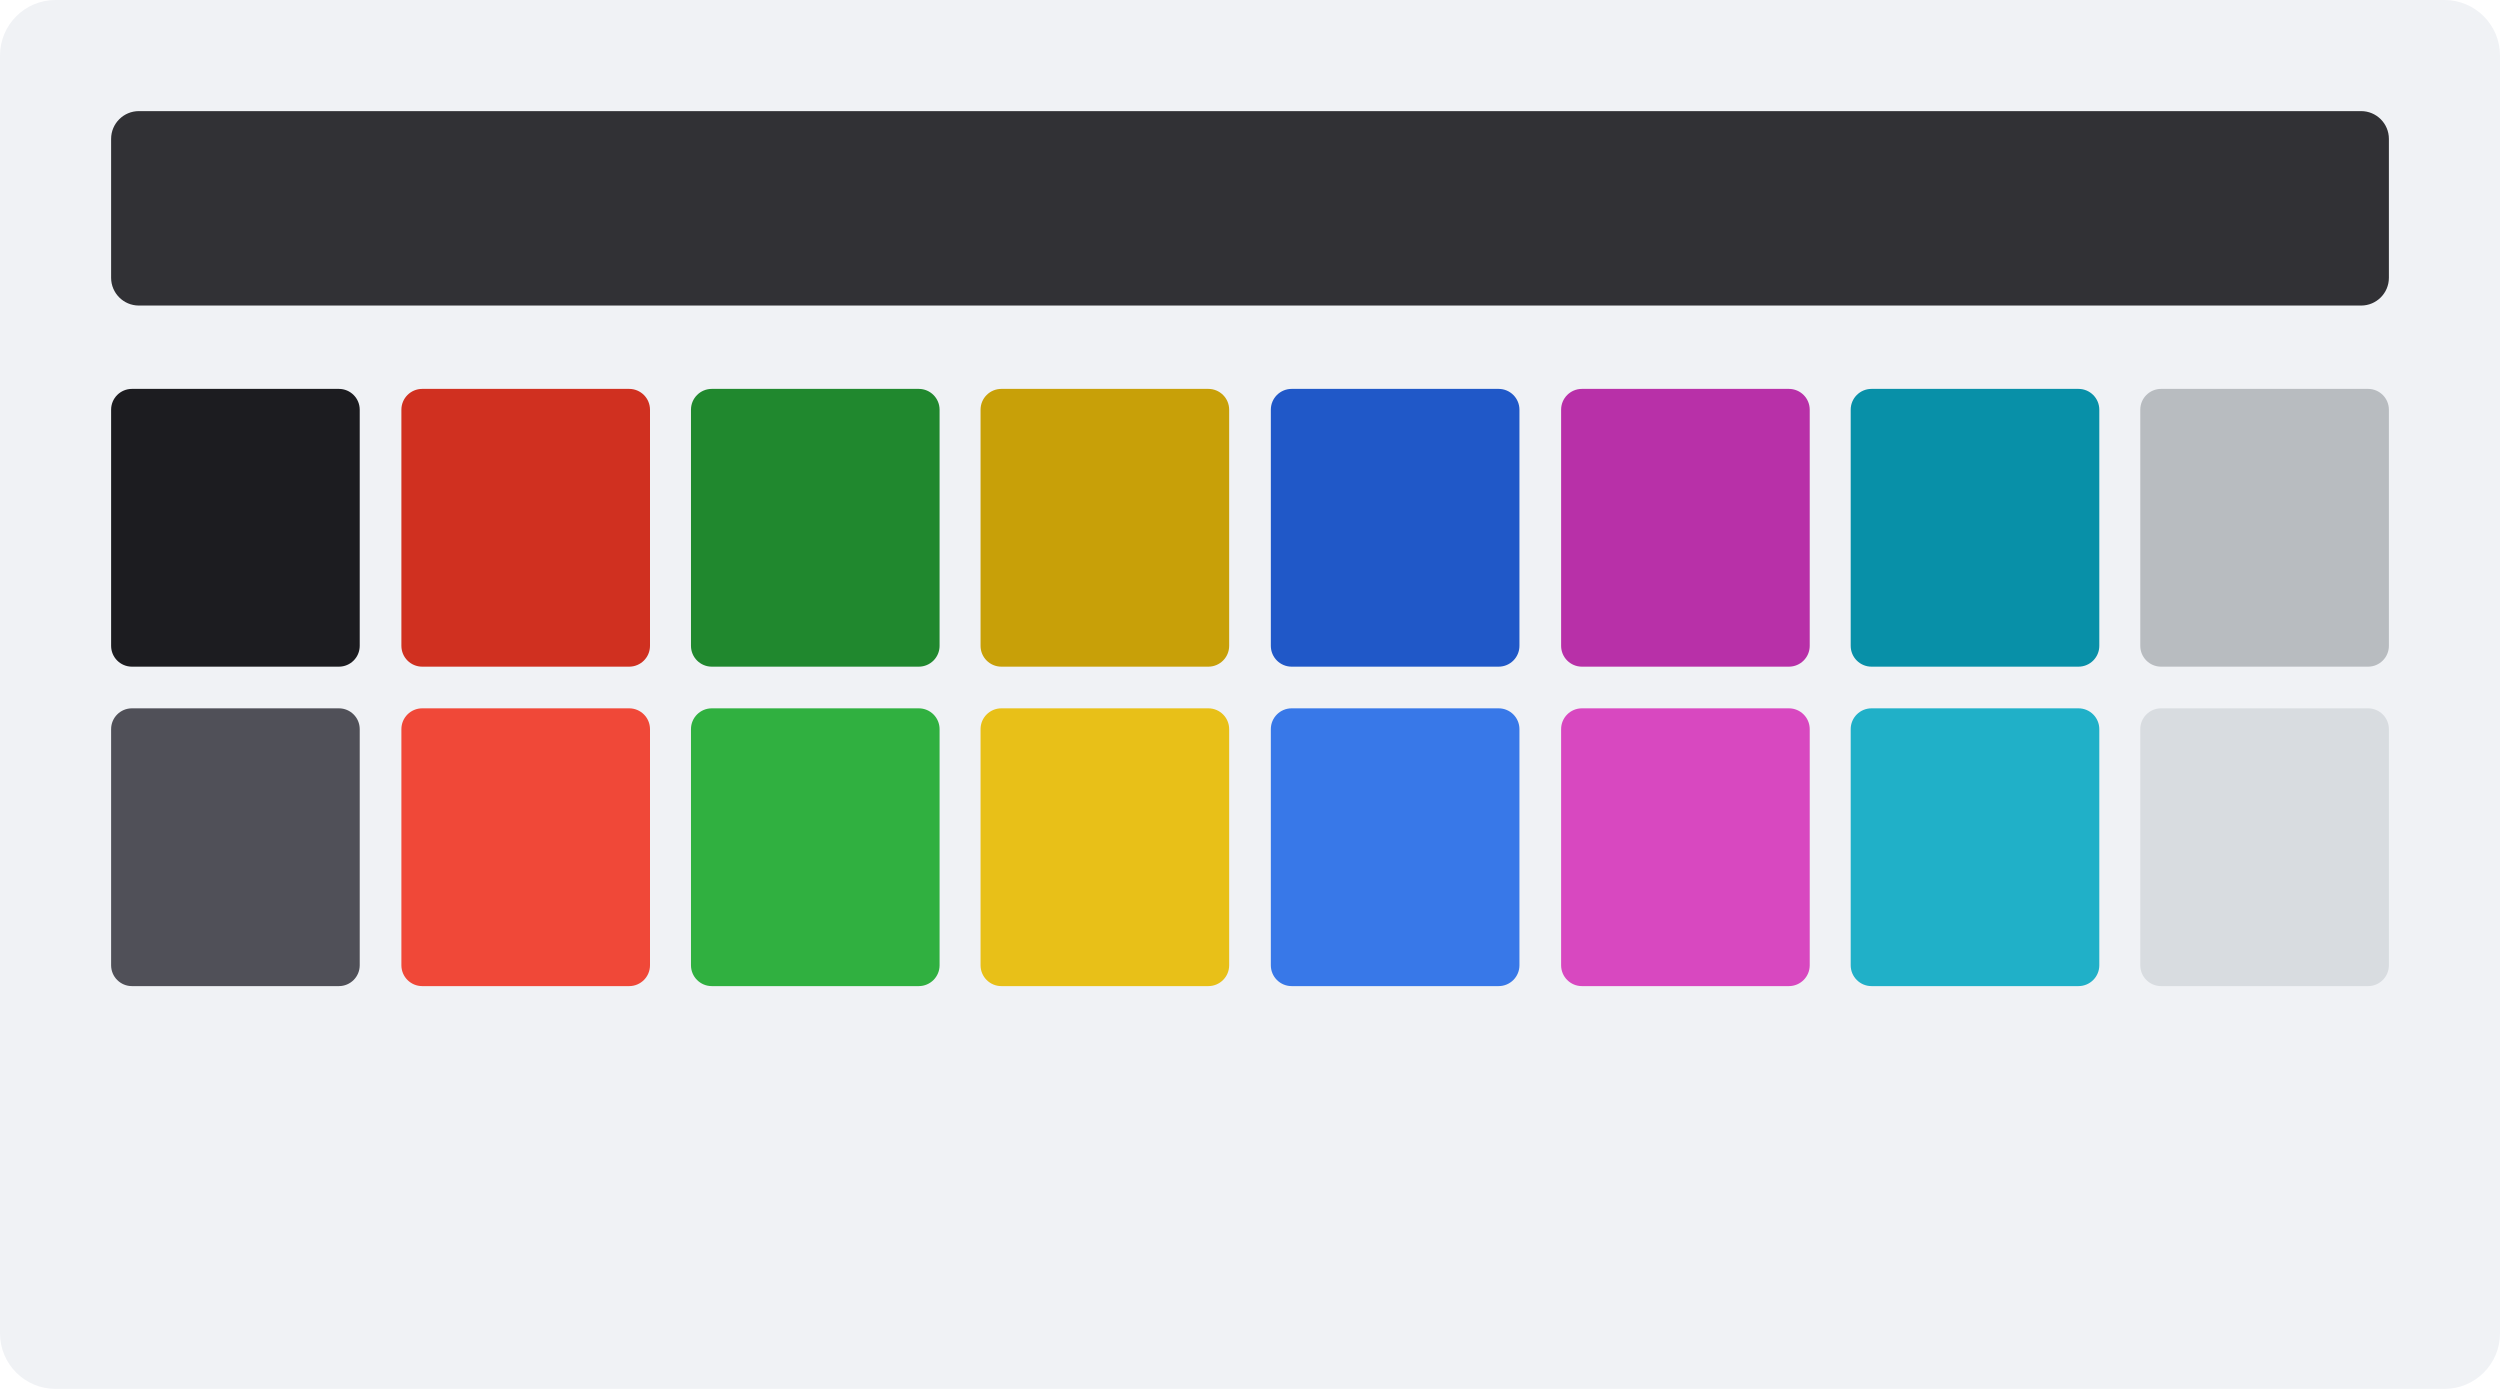
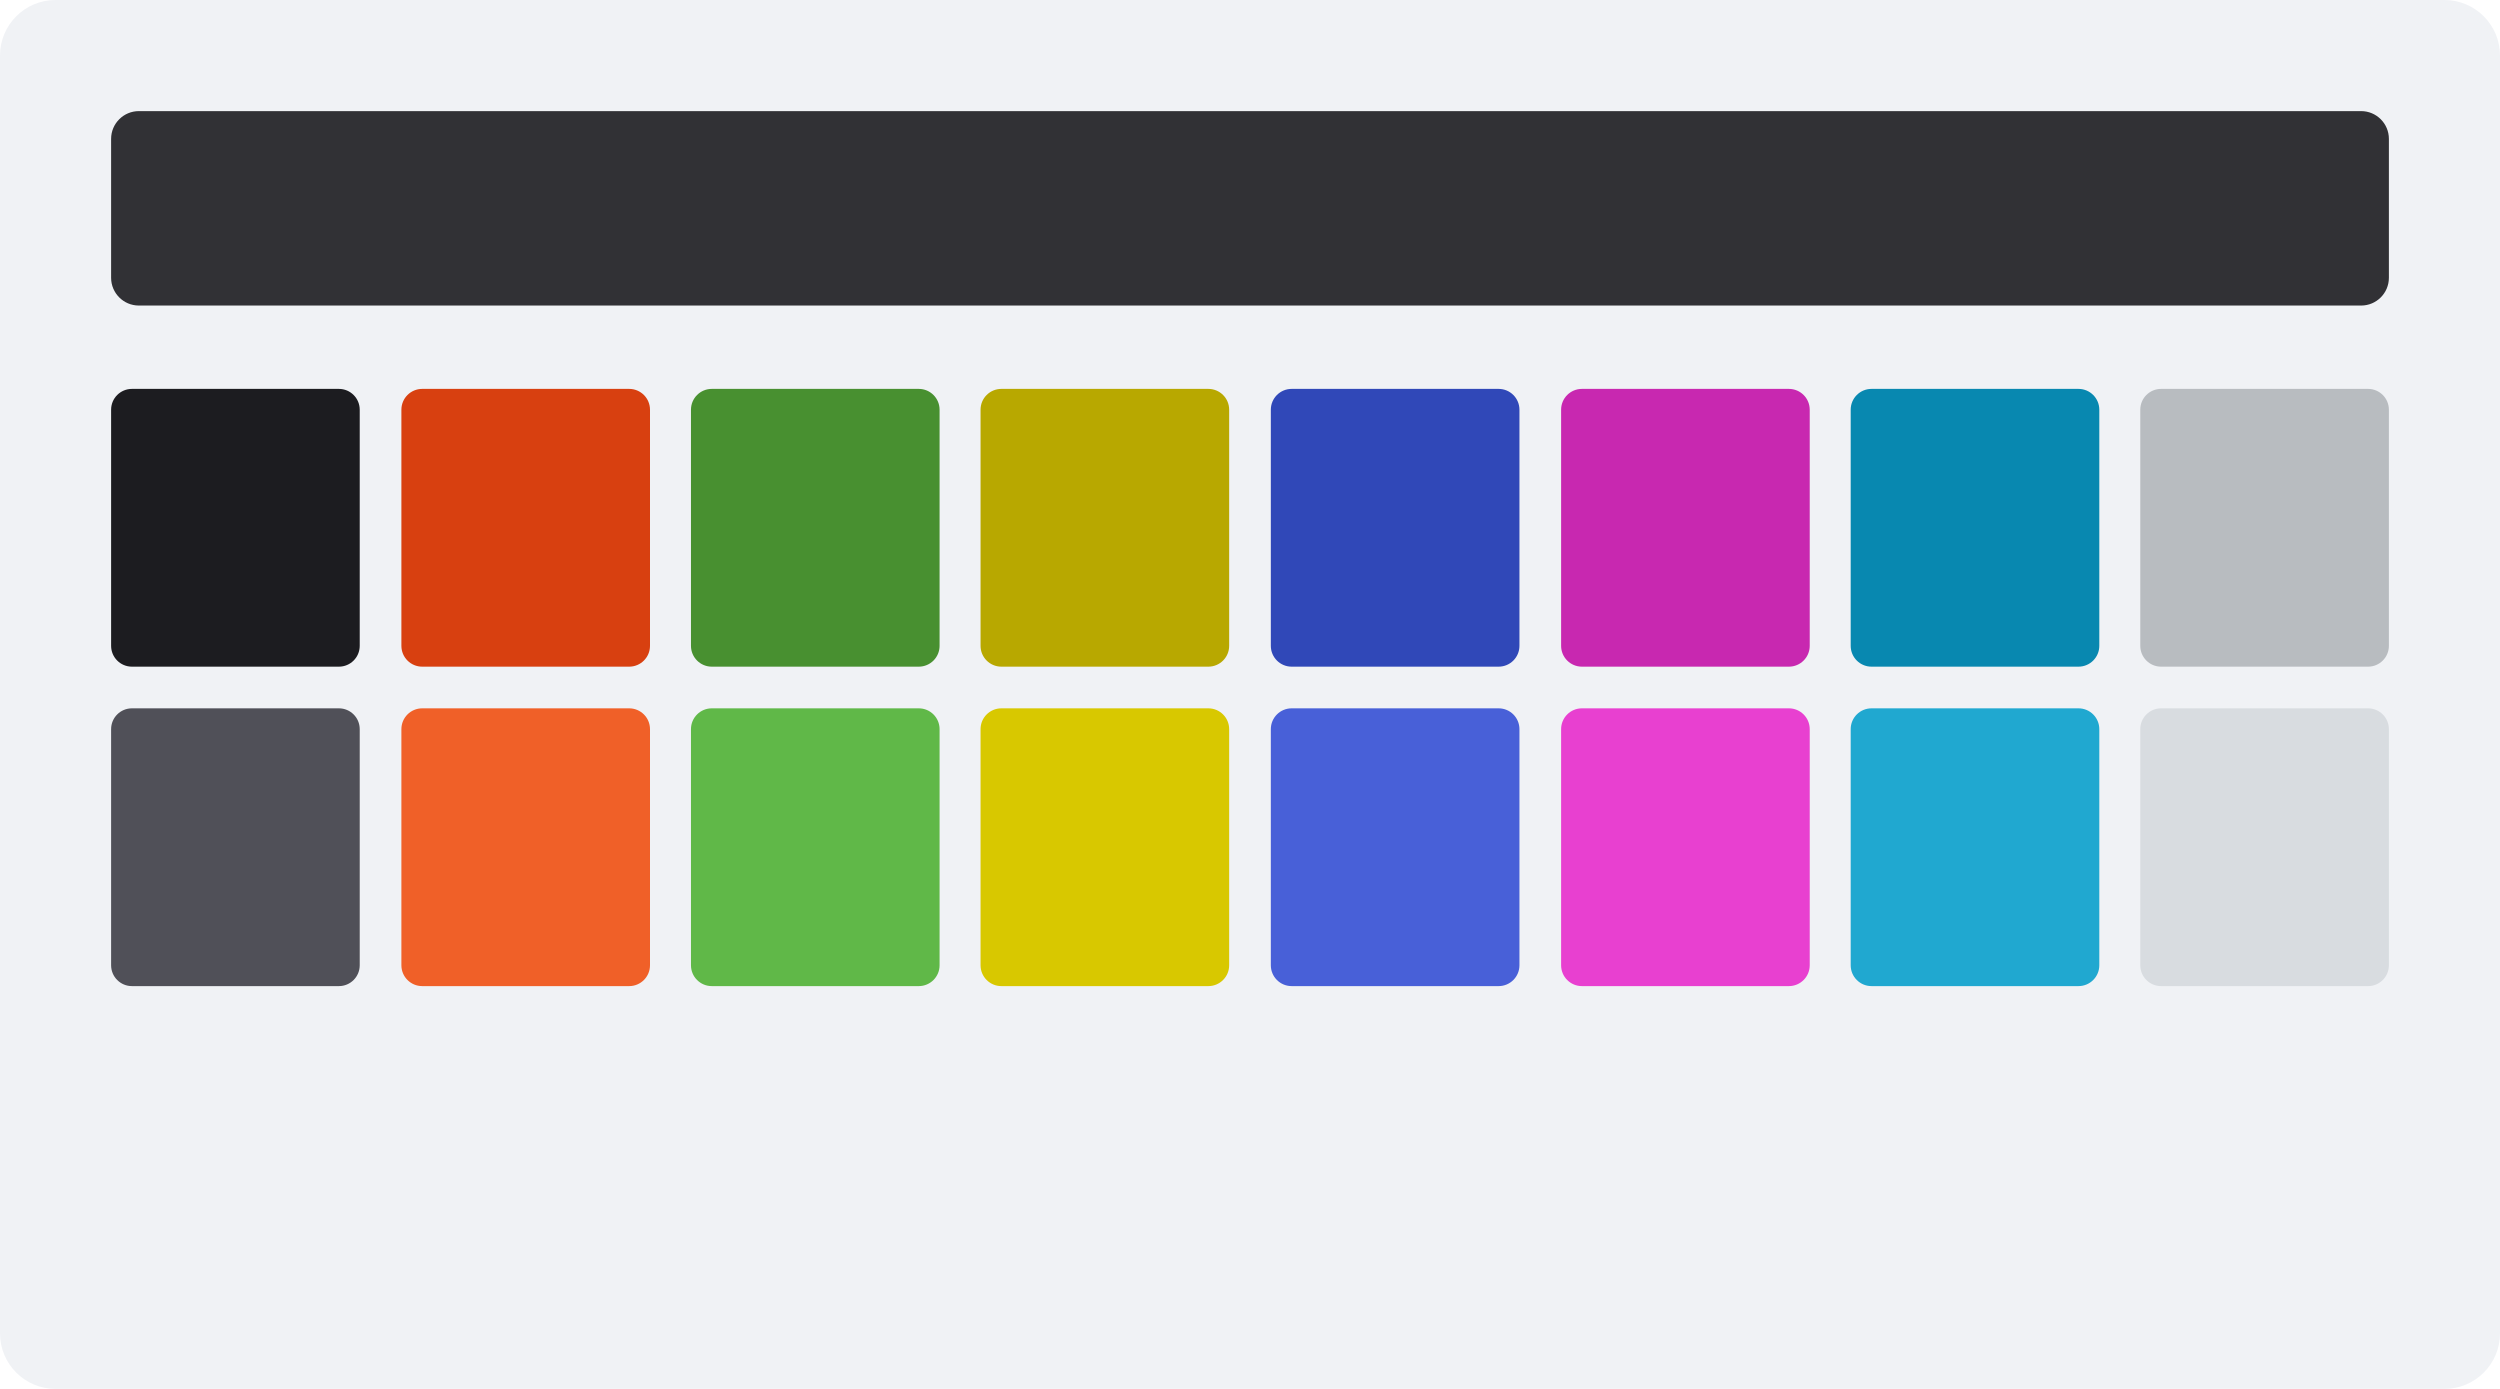
<svg xmlns="http://www.w3.org/2000/svg" width="360" height="200" viewBox="0 0 360 200">
  <rect width="360" height="200" rx="8" fill="#f0f2f5" />
  <rect x="16" y="16" width="328" height="28" rx="4" fill="#1c1c20" opacity="0.9" />
  <rect x="16.0" y="56" width="35.8" height="40" rx="3" fill="#1c1c20" />
-   <rect x="57.8" y="56" width="35.8" height="40" rx="3" fill="#d03020" />
-   <rect x="99.5" y="56" width="35.8" height="40" rx="3" fill="#20882e" />
-   <rect x="141.2" y="56" width="35.8" height="40" rx="3" fill="#c8a008" />
-   <rect x="183.0" y="56" width="35.8" height="40" rx="3" fill="#2058c8" />
-   <rect x="224.8" y="56" width="35.8" height="40" rx="3" fill="#b830a8" />
-   <rect x="266.5" y="56" width="35.8" height="40" rx="3" fill="#0890a8" />
+   <rect x="57.8" y="56" width="35.8" height="40" rx="3" fill="#d84010" />
+   <rect x="99.5" y="56" width="35.8" height="40" rx="3" fill="#489030" />
+   <rect x="141.2" y="56" width="35.8" height="40" rx="3" fill="#b8a800" />
+   <rect x="183.0" y="56" width="35.8" height="40" rx="3" fill="#3048b8" />
+   <rect x="224.8" y="56" width="35.8" height="40" rx="3" fill="#c828b0" />
+   <rect x="266.5" y="56" width="35.8" height="40" rx="3" fill="#0888b0" />
  <rect x="308.2" y="56" width="35.8" height="40" rx="3" fill="#b8bcc0" />
  <rect x="16.0" y="102" width="35.8" height="40" rx="3" fill="#505058" />
-   <rect x="57.8" y="102" width="35.8" height="40" rx="3" fill="#f04838" />
-   <rect x="99.5" y="102" width="35.8" height="40" rx="3" fill="#30b040" />
-   <rect x="141.2" y="102" width="35.8" height="40" rx="3" fill="#e8c018" />
-   <rect x="183.0" y="102" width="35.8" height="40" rx="3" fill="#3878e8" />
-   <rect x="224.8" y="102" width="35.8" height="40" rx="3" fill="#d848c0" />
-   <rect x="266.5" y="102" width="35.8" height="40" rx="3" fill="#20b0c8" />
+   <rect x="57.8" y="102" width="35.8" height="40" rx="3" fill="#f06028" />
+   <rect x="99.5" y="102" width="35.8" height="40" rx="3" fill="#60b848" />
+   <rect x="141.2" y="102" width="35.8" height="40" rx="3" fill="#d8c800" />
+   <rect x="183.0" y="102" width="35.8" height="40" rx="3" fill="#4860d8" />
+   <rect x="224.8" y="102" width="35.8" height="40" rx="3" fill="#e840d0" />
+   <rect x="266.5" y="102" width="35.8" height="40" rx="3" fill="#20a8d0" />
  <rect x="308.2" y="102" width="35.8" height="40" rx="3" fill="#d8dce0" />
</svg>
